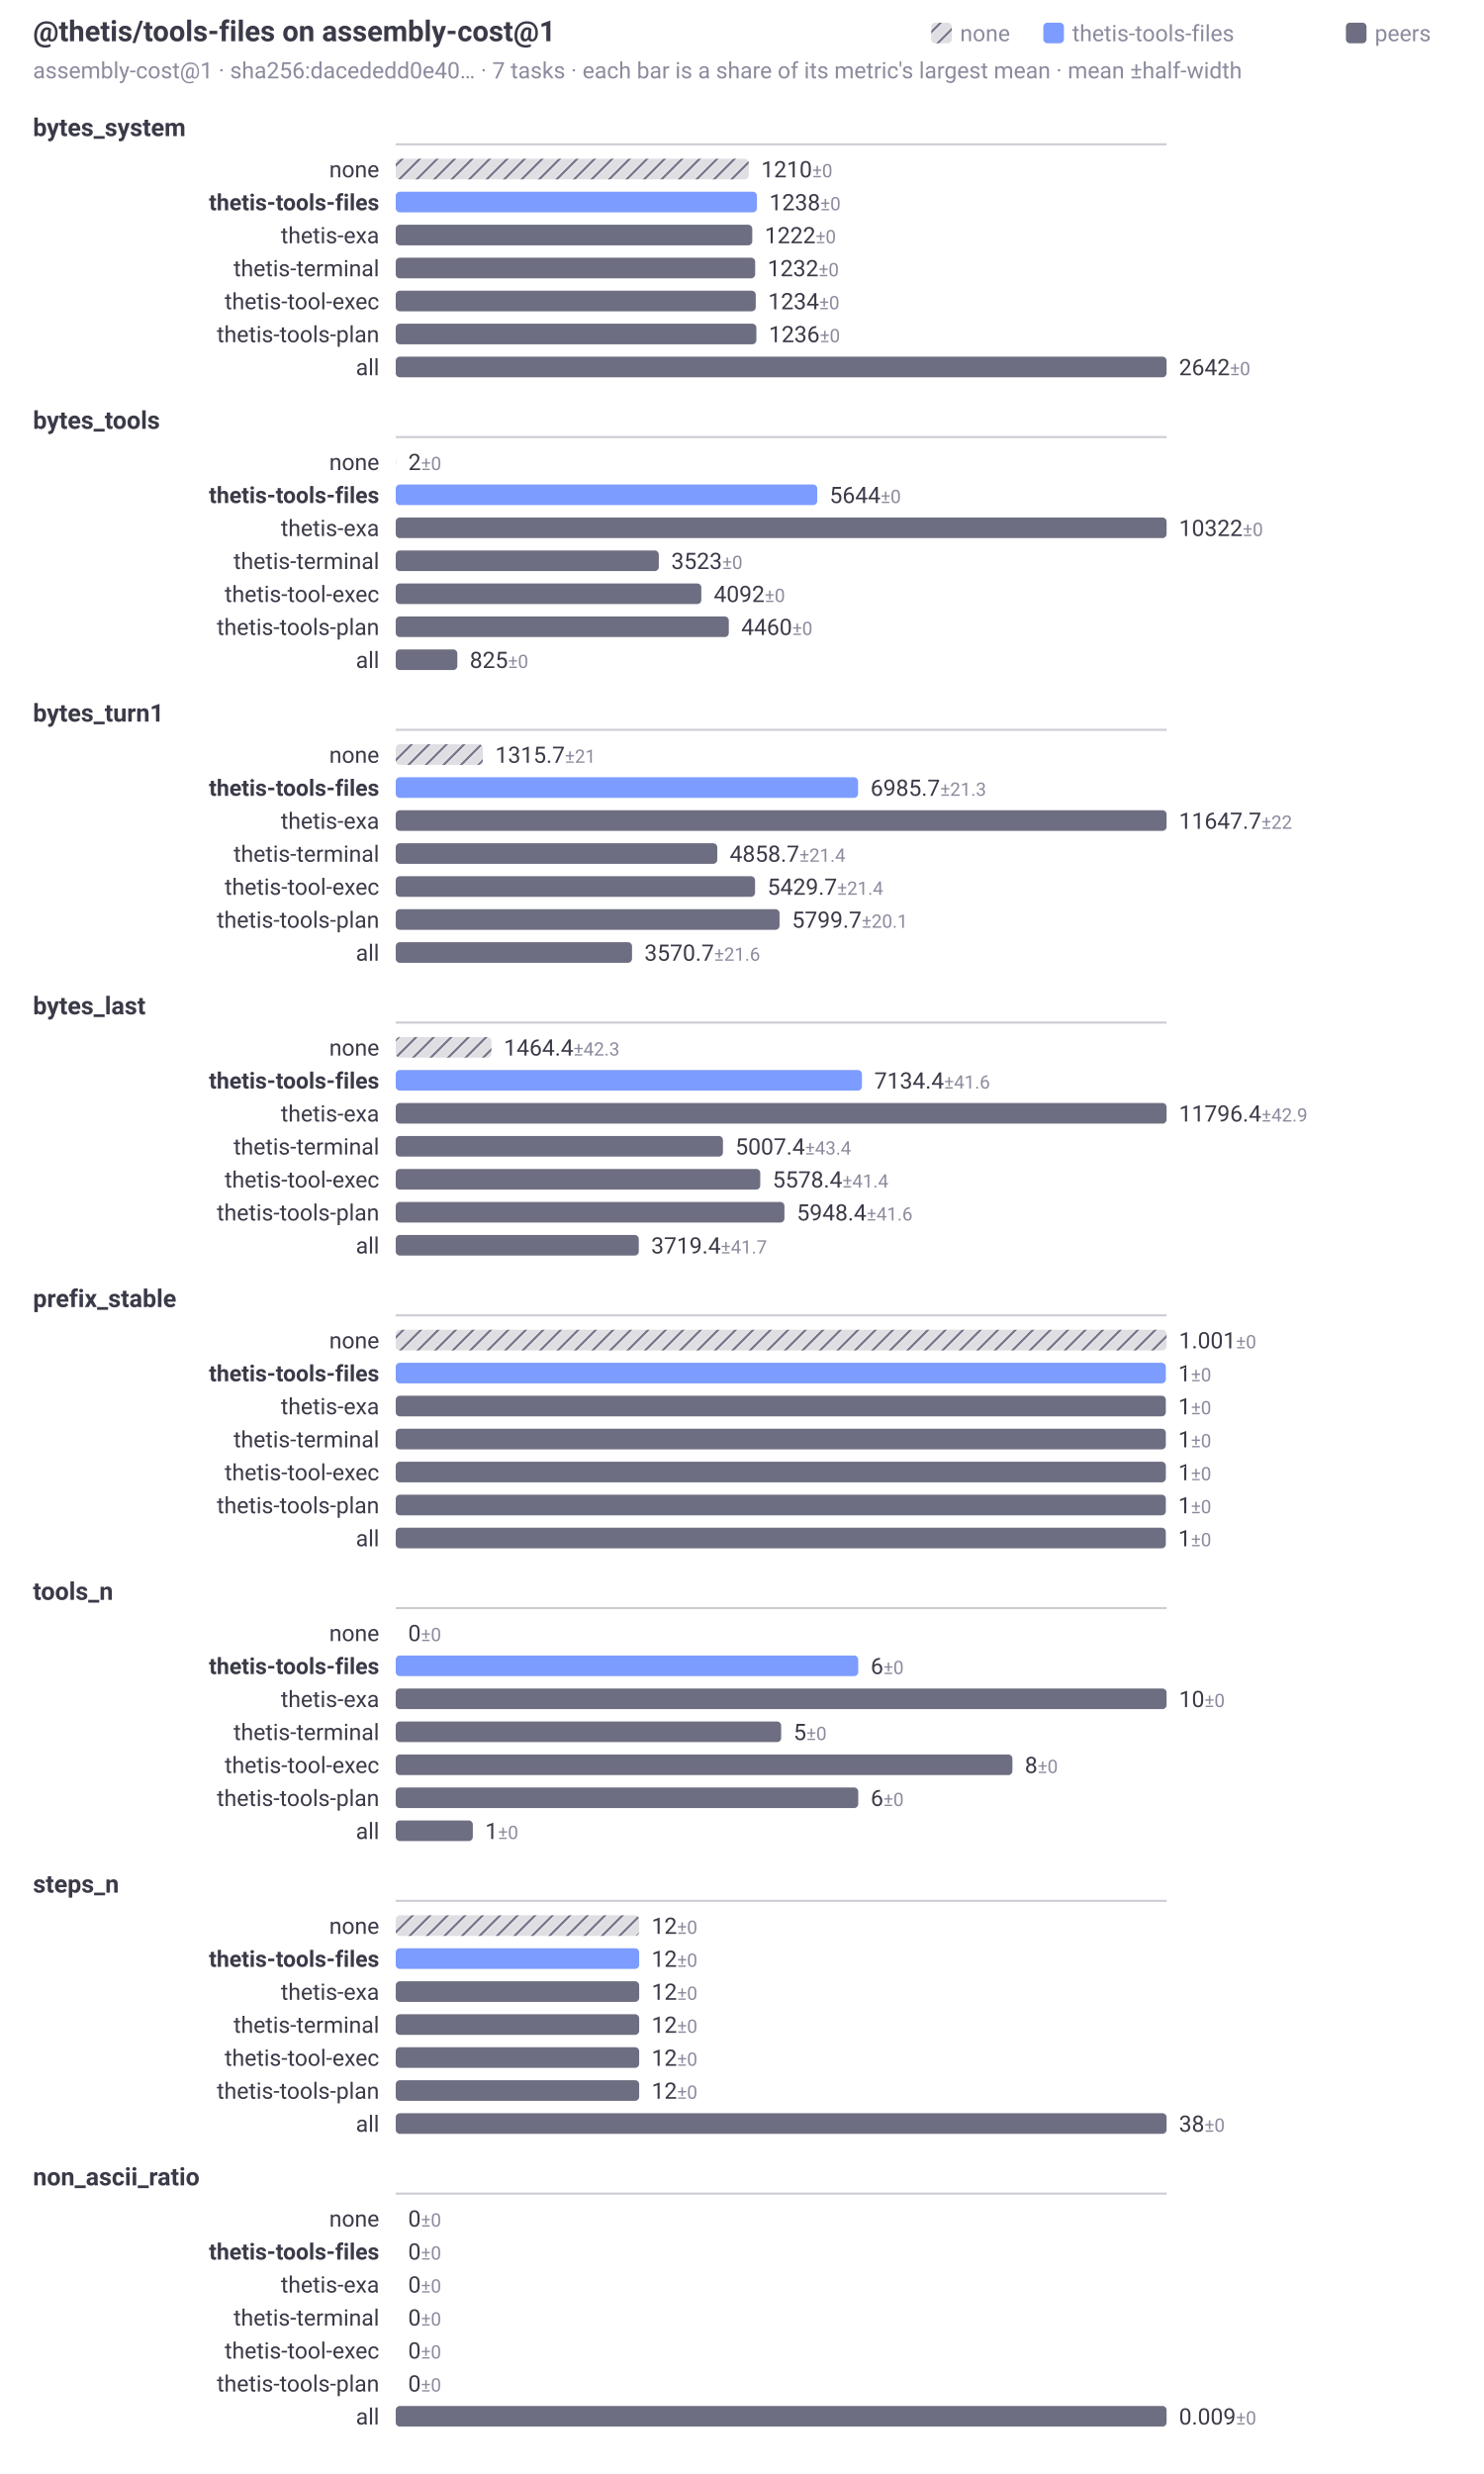
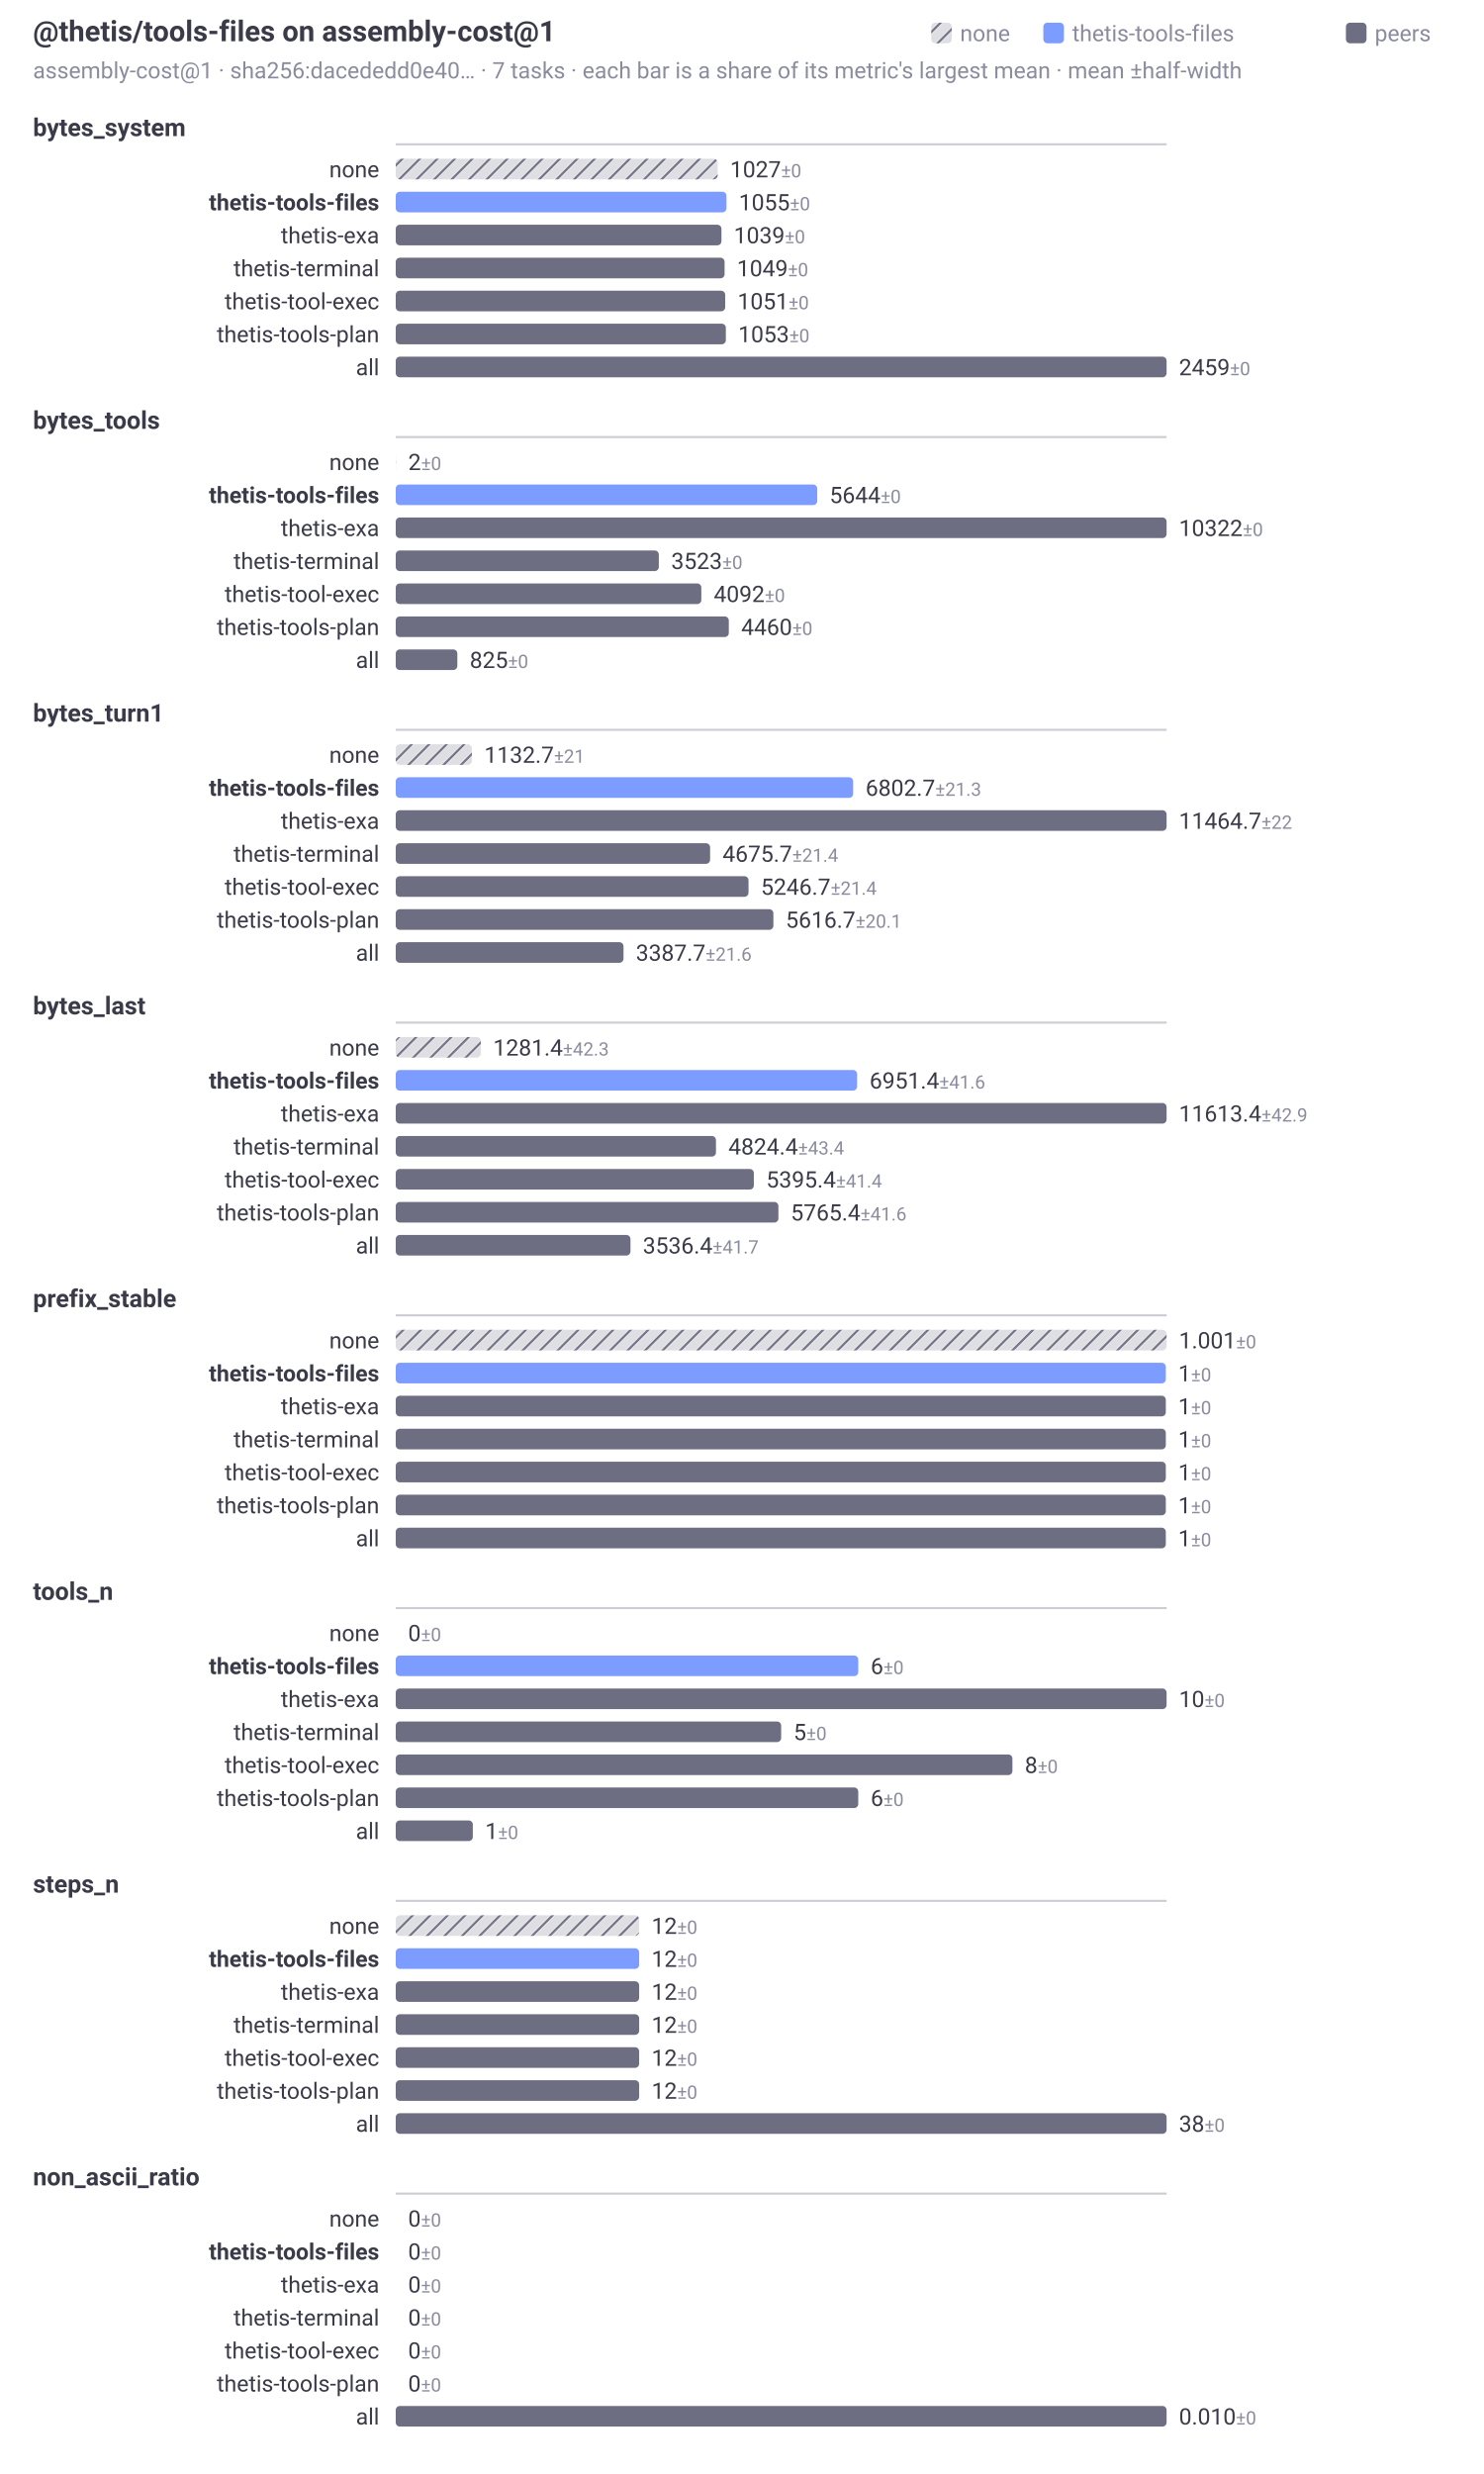
<svg xmlns="http://www.w3.org/2000/svg" width="720" height="1200" viewBox="0 0 720 1200" role="img" aria-labelledby="t d" font-family="system-ui, -apple-system, Segoe UI, Roboto, sans-serif">
  <style>.t{fill:#3a3a48}.f{fill:#8b8b9e}@media (prefers-color-scheme:dark){.t{fill:#d2d2dc}.f{fill:#9a9aae}}</style>
  <defs>
    <pattern id="hatch" width="6" height="6" patternUnits="userSpaceOnUse" patternTransform="rotate(45)">
      <rect width="6" height="6" fill="#6e6e82" fill-opacity="0.22" />
      <line x1="0" y1="0" x2="0" y2="6" stroke="#6e6e82" stroke-width="2" />
    </pattern>
  </defs>
  <text class="t" x="16" y="20" font-size="14" font-weight="600">@thetis/tools-files on assembly-cost@1</text>
  <text class="f" x="16" y="38" font-size="11">assembly-cost@1 · sha256:dacededd0e40… · 7 tasks · each bar is a share of its metric's largest mean · mean ±half-width</text>
  <rect x="653" y="11" width="10" height="10" rx="2" fill="#6e6e82" />
  <text class="f" x="667" y="20" font-size="11">peers</text>
  <rect x="506.2" y="11" width="10" height="10" rx="2" fill="#7c9cff" />
  <text class="f" x="520.2" y="20" font-size="11">thetis-tools-files</text>
  <rect x="451.8" y="11" width="10" height="10" rx="2" fill="url(#hatch)" />
  <text class="f" x="465.8" y="20" font-size="11">none</text>
  <text class="t" x="16" y="66" font-size="12" font-weight="600">bytes_system</text>
  <line x1="192" y1="70" x2="566" y2="70" stroke="#6e6e82" stroke-opacity="0.35" stroke-width="1" />
  <text class="t" x="184" y="86" font-size="11" text-anchor="end">none</text>
-   <rect x="192" y="77" width="171.29" height="10" rx="2" fill="url(#hatch)" />
-   <text class="t" x="369.29" y="86" font-size="11">1210<tspan class="f" font-size="9"> ±0</tspan>
+   <rect x="192" y="77" width="156.2" height="10" rx="2" fill="url(#hatch)" />
+   <text class="t" x="354.2" y="86" font-size="11">1027<tspan class="f" font-size="9"> ±0</tspan>
  </text>
  <text class="t" x="184" y="102" font-size="11" text-anchor="end" font-weight="600">thetis-tools-files</text>
-   <rect x="192" y="93" width="175.25" height="10" rx="2" fill="#7c9cff" />
-   <text class="t" x="373.25" y="102" font-size="11">1238<tspan class="f" font-size="9"> ±0</tspan>
+   <rect x="192" y="93" width="160.46" height="10" rx="2" fill="#7c9cff" />
+   <text class="t" x="358.46" y="102" font-size="11">1055<tspan class="f" font-size="9"> ±0</tspan>
  </text>
  <text class="t" x="184" y="118" font-size="11" text-anchor="end">thetis-exa</text>
-   <rect x="192" y="109" width="172.99" height="10" rx="2" fill="#6e6e82" />
-   <text class="t" x="370.99" y="118" font-size="11">1222<tspan class="f" font-size="9"> ±0</tspan>
+   <rect x="192" y="109" width="158.03" height="10" rx="2" fill="#6e6e82" />
+   <text class="t" x="356.03" y="118" font-size="11">1039<tspan class="f" font-size="9"> ±0</tspan>
  </text>
  <text class="t" x="184" y="134" font-size="11" text-anchor="end">thetis-terminal</text>
-   <rect x="192" y="125" width="174.4" height="10" rx="2" fill="#6e6e82" />
-   <text class="t" x="372.4" y="134" font-size="11">1232<tspan class="f" font-size="9"> ±0</tspan>
+   <rect x="192" y="125" width="159.55" height="10" rx="2" fill="#6e6e82" />
+   <text class="t" x="357.55" y="134" font-size="11">1049<tspan class="f" font-size="9"> ±0</tspan>
  </text>
  <text class="t" x="184" y="150" font-size="11" text-anchor="end">thetis-tool-exec</text>
-   <rect x="192" y="141" width="174.68" height="10" rx="2" fill="#6e6e82" />
-   <text class="t" x="372.68" y="150" font-size="11">1234<tspan class="f" font-size="9"> ±0</tspan>
+   <rect x="192" y="141" width="159.85" height="10" rx="2" fill="#6e6e82" />
+   <text class="t" x="357.85" y="150" font-size="11">1051<tspan class="f" font-size="9"> ±0</tspan>
  </text>
  <text class="t" x="184" y="166" font-size="11" text-anchor="end">thetis-tools-plan</text>
-   <rect x="192" y="157" width="174.97" height="10" rx="2" fill="#6e6e82" />
-   <text class="t" x="372.97" y="166" font-size="11">1236<tspan class="f" font-size="9"> ±0</tspan>
+   <rect x="192" y="157" width="160.16" height="10" rx="2" fill="#6e6e82" />
+   <text class="t" x="358.16" y="166" font-size="11">1053<tspan class="f" font-size="9"> ±0</tspan>
  </text>
  <text class="t" x="184" y="182" font-size="11" text-anchor="end">all</text>
  <rect x="192" y="173" width="374" height="10" rx="2" fill="#6e6e82" />
-   <text class="t" x="572" y="182" font-size="11">2642<tspan class="f" font-size="9"> ±0</tspan>
+   <text class="t" x="572" y="182" font-size="11">2459<tspan class="f" font-size="9"> ±0</tspan>
  </text>
  <text class="t" x="16" y="208" font-size="12" font-weight="600">bytes_tools</text>
  <line x1="192" y1="212" x2="566" y2="212" stroke="#6e6e82" stroke-opacity="0.35" stroke-width="1" />
  <text class="t" x="184" y="228" font-size="11" text-anchor="end">none</text>
  <rect x="192" y="219" width="0.07" height="10" rx="2" fill="url(#hatch)" />
  <text class="t" x="198.07" y="228" font-size="11">2<tspan class="f" font-size="9"> ±0</tspan>
  </text>
  <text class="t" x="184" y="244" font-size="11" text-anchor="end" font-weight="600">thetis-tools-files</text>
  <rect x="192" y="235" width="204.5" height="10" rx="2" fill="#7c9cff" />
  <text class="t" x="402.5" y="244" font-size="11">5644<tspan class="f" font-size="9"> ±0</tspan>
  </text>
  <text class="t" x="184" y="260" font-size="11" text-anchor="end">thetis-exa</text>
  <rect x="192" y="251" width="374" height="10" rx="2" fill="#6e6e82" />
  <text class="t" x="572" y="260" font-size="11">10322<tspan class="f" font-size="9"> ±0</tspan>
  </text>
  <text class="t" x="184" y="276" font-size="11" text-anchor="end">thetis-terminal</text>
  <rect x="192" y="267" width="127.65" height="10" rx="2" fill="#6e6e82" />
  <text class="t" x="325.65" y="276" font-size="11">3523<tspan class="f" font-size="9"> ±0</tspan>
  </text>
  <text class="t" x="184" y="292" font-size="11" text-anchor="end">thetis-tool-exec</text>
  <rect x="192" y="283" width="148.27" height="10" rx="2" fill="#6e6e82" />
  <text class="t" x="346.27" y="292" font-size="11">4092<tspan class="f" font-size="9"> ±0</tspan>
  </text>
  <text class="t" x="184" y="308" font-size="11" text-anchor="end">thetis-tools-plan</text>
  <rect x="192" y="299" width="161.6" height="10" rx="2" fill="#6e6e82" />
  <text class="t" x="359.6" y="308" font-size="11">4460<tspan class="f" font-size="9"> ±0</tspan>
  </text>
  <text class="t" x="184" y="324" font-size="11" text-anchor="end">all</text>
  <rect x="192" y="315" width="29.89" height="10" rx="2" fill="#6e6e82" />
  <text class="t" x="227.89" y="324" font-size="11">825<tspan class="f" font-size="9"> ±0</tspan>
  </text>
  <text class="t" x="16" y="350" font-size="12" font-weight="600">bytes_turn1</text>
  <line x1="192" y1="354" x2="566" y2="354" stroke="#6e6e82" stroke-opacity="0.35" stroke-width="1" />
  <text class="t" x="184" y="370" font-size="11" text-anchor="end">none</text>
-   <rect x="192" y="361" width="42.25" height="10" rx="2" fill="url(#hatch)" />
-   <text class="t" x="240.25" y="370" font-size="11">1315.7<tspan class="f" font-size="9"> ±21</tspan>
+   <rect x="192" y="361" width="36.95" height="10" rx="2" fill="url(#hatch)" />
+   <text class="t" x="234.95" y="370" font-size="11">1132.7<tspan class="f" font-size="9"> ±21</tspan>
  </text>
  <text class="t" x="184" y="386" font-size="11" text-anchor="end" font-weight="600">thetis-tools-files</text>
-   <rect x="192" y="377" width="224.31" height="10" rx="2" fill="#7c9cff" />
-   <text class="t" x="422.31" y="386" font-size="11">6985.7<tspan class="f" font-size="9"> ±21.3</tspan>
+   <rect x="192" y="377" width="221.92" height="10" rx="2" fill="#7c9cff" />
+   <text class="t" x="419.92" y="386" font-size="11">6802.7<tspan class="f" font-size="9"> ±21.3</tspan>
  </text>
  <text class="t" x="184" y="402" font-size="11" text-anchor="end">thetis-exa</text>
  <rect x="192" y="393" width="374" height="10" rx="2" fill="#6e6e82" />
-   <text class="t" x="572" y="402" font-size="11">11647.7<tspan class="f" font-size="9"> ±22</tspan>
+   <text class="t" x="572" y="402" font-size="11">11464.7<tspan class="f" font-size="9"> ±22</tspan>
  </text>
  <text class="t" x="184" y="418" font-size="11" text-anchor="end">thetis-terminal</text>
-   <rect x="192" y="409" width="156.01" height="10" rx="2" fill="#6e6e82" />
-   <text class="t" x="354.01" y="418" font-size="11">4858.7<tspan class="f" font-size="9"> ±21.4</tspan>
+   <rect x="192" y="409" width="152.53" height="10" rx="2" fill="#6e6e82" />
+   <text class="t" x="350.53" y="418" font-size="11">4675.7<tspan class="f" font-size="9"> ±21.4</tspan>
  </text>
  <text class="t" x="184" y="434" font-size="11" text-anchor="end">thetis-tool-exec</text>
-   <rect x="192" y="425" width="174.34" height="10" rx="2" fill="#6e6e82" />
-   <text class="t" x="372.34" y="434" font-size="11">5429.7<tspan class="f" font-size="9"> ±21.4</tspan>
+   <rect x="192" y="425" width="171.16" height="10" rx="2" fill="#6e6e82" />
+   <text class="t" x="369.16" y="434" font-size="11">5246.7<tspan class="f" font-size="9"> ±21.4</tspan>
  </text>
  <text class="t" x="184" y="450" font-size="11" text-anchor="end">thetis-tools-plan</text>
-   <rect x="192" y="441" width="186.22" height="10" rx="2" fill="#6e6e82" />
-   <text class="t" x="384.22" y="450" font-size="11">5799.7<tspan class="f" font-size="9"> ±20.1</tspan>
+   <rect x="192" y="441" width="183.23" height="10" rx="2" fill="#6e6e82" />
+   <text class="t" x="381.23" y="450" font-size="11">5616.7<tspan class="f" font-size="9"> ±20.1</tspan>
  </text>
  <text class="t" x="184" y="466" font-size="11" text-anchor="end">all</text>
-   <rect x="192" y="457" width="114.65" height="10" rx="2" fill="#6e6e82" />
-   <text class="t" x="312.65" y="466" font-size="11">3570.7<tspan class="f" font-size="9"> ±21.6</tspan>
+   <rect x="192" y="457" width="110.51" height="10" rx="2" fill="#6e6e82" />
+   <text class="t" x="308.51" y="466" font-size="11">3387.7<tspan class="f" font-size="9"> ±21.6</tspan>
  </text>
  <text class="t" x="16" y="492" font-size="12" font-weight="600">bytes_last</text>
  <line x1="192" y1="496" x2="566" y2="496" stroke="#6e6e82" stroke-opacity="0.35" stroke-width="1" />
  <text class="t" x="184" y="512" font-size="11" text-anchor="end">none</text>
-   <rect x="192" y="503" width="46.43" height="10" rx="2" fill="url(#hatch)" />
-   <text class="t" x="244.43" y="512" font-size="11">1464.4<tspan class="f" font-size="9"> ±42.3</tspan>
+   <rect x="192" y="503" width="41.27" height="10" rx="2" fill="url(#hatch)" />
+   <text class="t" x="239.27" y="512" font-size="11">1281.4<tspan class="f" font-size="9"> ±42.3</tspan>
  </text>
  <text class="t" x="184" y="528" font-size="11" text-anchor="end" font-weight="600">thetis-tools-files</text>
-   <rect x="192" y="519" width="226.19" height="10" rx="2" fill="#7c9cff" />
-   <text class="t" x="424.19" y="528" font-size="11">7134.4<tspan class="f" font-size="9"> ±41.6</tspan>
+   <rect x="192" y="519" width="223.86" height="10" rx="2" fill="#7c9cff" />
+   <text class="t" x="421.86" y="528" font-size="11">6951.4<tspan class="f" font-size="9"> ±41.6</tspan>
  </text>
  <text class="t" x="184" y="544" font-size="11" text-anchor="end">thetis-exa</text>
  <rect x="192" y="535" width="374" height="10" rx="2" fill="#6e6e82" />
-   <text class="t" x="572" y="544" font-size="11">11796.4<tspan class="f" font-size="9"> ±42.9</tspan>
+   <text class="t" x="572" y="544" font-size="11">11613.4<tspan class="f" font-size="9"> ±42.9</tspan>
  </text>
  <text class="t" x="184" y="560" font-size="11" text-anchor="end">thetis-terminal</text>
-   <rect x="192" y="551" width="158.76" height="10" rx="2" fill="#6e6e82" />
-   <text class="t" x="356.76" y="560" font-size="11">5007.4<tspan class="f" font-size="9"> ±43.4</tspan>
+   <rect x="192" y="551" width="155.37" height="10" rx="2" fill="#6e6e82" />
+   <text class="t" x="353.37" y="560" font-size="11">4824.4<tspan class="f" font-size="9"> ±43.4</tspan>
  </text>
  <text class="t" x="184" y="576" font-size="11" text-anchor="end">thetis-tool-exec</text>
-   <rect x="192" y="567" width="176.86" height="10" rx="2" fill="#6e6e82" />
-   <text class="t" x="374.86" y="576" font-size="11">5578.4<tspan class="f" font-size="9"> ±41.4</tspan>
+   <rect x="192" y="567" width="173.75" height="10" rx="2" fill="#6e6e82" />
+   <text class="t" x="371.75" y="576" font-size="11">5395.4<tspan class="f" font-size="9"> ±41.4</tspan>
  </text>
  <text class="t" x="184" y="592" font-size="11" text-anchor="end">thetis-tools-plan</text>
-   <rect x="192" y="583" width="188.59" height="10" rx="2" fill="#6e6e82" />
-   <text class="t" x="386.59" y="592" font-size="11">5948.4<tspan class="f" font-size="9"> ±41.6</tspan>
+   <rect x="192" y="583" width="185.67" height="10" rx="2" fill="#6e6e82" />
+   <text class="t" x="383.67" y="592" font-size="11">5765.4<tspan class="f" font-size="9"> ±41.6</tspan>
  </text>
  <text class="t" x="184" y="608" font-size="11" text-anchor="end">all</text>
-   <rect x="192" y="599" width="117.92" height="10" rx="2" fill="#6e6e82" />
-   <text class="t" x="315.92" y="608" font-size="11">3719.4<tspan class="f" font-size="9"> ±41.7</tspan>
+   <rect x="192" y="599" width="113.89" height="10" rx="2" fill="#6e6e82" />
+   <text class="t" x="311.89" y="608" font-size="11">3536.4<tspan class="f" font-size="9"> ±41.7</tspan>
  </text>
  <text class="t" x="16" y="634" font-size="12" font-weight="600">prefix_stable</text>
  <line x1="192" y1="638" x2="566" y2="638" stroke="#6e6e82" stroke-opacity="0.35" stroke-width="1" />
  <text class="t" x="184" y="654" font-size="11" text-anchor="end">none</text>
  <rect x="192" y="645" width="374" height="10" rx="2" fill="url(#hatch)" />
  <text class="t" x="572" y="654" font-size="11">1.001<tspan class="f" font-size="9"> ±0</tspan>
  </text>
  <text class="t" x="184" y="670" font-size="11" text-anchor="end" font-weight="600">thetis-tools-files</text>
  <rect x="192" y="661" width="373.63" height="10" rx="2" fill="#7c9cff" />
  <text class="t" x="571.63" y="670" font-size="11">1<tspan class="f" font-size="9"> ±0</tspan>
  </text>
  <text class="t" x="184" y="686" font-size="11" text-anchor="end">thetis-exa</text>
  <rect x="192" y="677" width="373.63" height="10" rx="2" fill="#6e6e82" />
  <text class="t" x="571.63" y="686" font-size="11">1<tspan class="f" font-size="9"> ±0</tspan>
  </text>
  <text class="t" x="184" y="702" font-size="11" text-anchor="end">thetis-terminal</text>
  <rect x="192" y="693" width="373.63" height="10" rx="2" fill="#6e6e82" />
  <text class="t" x="571.63" y="702" font-size="11">1<tspan class="f" font-size="9"> ±0</tspan>
  </text>
  <text class="t" x="184" y="718" font-size="11" text-anchor="end">thetis-tool-exec</text>
  <rect x="192" y="709" width="373.63" height="10" rx="2" fill="#6e6e82" />
  <text class="t" x="571.63" y="718" font-size="11">1<tspan class="f" font-size="9"> ±0</tspan>
  </text>
  <text class="t" x="184" y="734" font-size="11" text-anchor="end">thetis-tools-plan</text>
  <rect x="192" y="725" width="373.63" height="10" rx="2" fill="#6e6e82" />
  <text class="t" x="571.63" y="734" font-size="11">1<tspan class="f" font-size="9"> ±0</tspan>
  </text>
  <text class="t" x="184" y="750" font-size="11" text-anchor="end">all</text>
  <rect x="192" y="741" width="373.63" height="10" rx="2" fill="#6e6e82" />
  <text class="t" x="571.63" y="750" font-size="11">1<tspan class="f" font-size="9"> ±0</tspan>
  </text>
  <text class="t" x="16" y="776" font-size="12" font-weight="600">tools_n</text>
  <line x1="192" y1="780" x2="566" y2="780" stroke="#6e6e82" stroke-opacity="0.35" stroke-width="1" />
  <text class="t" x="184" y="796" font-size="11" text-anchor="end">none</text>
  <rect x="192" y="787" width="0" height="10" rx="2" fill="url(#hatch)" />
  <text class="t" x="198" y="796" font-size="11">0<tspan class="f" font-size="9"> ±0</tspan>
  </text>
  <text class="t" x="184" y="812" font-size="11" text-anchor="end" font-weight="600">thetis-tools-files</text>
  <rect x="192" y="803" width="224.4" height="10" rx="2" fill="#7c9cff" />
  <text class="t" x="422.4" y="812" font-size="11">6<tspan class="f" font-size="9"> ±0</tspan>
  </text>
  <text class="t" x="184" y="828" font-size="11" text-anchor="end">thetis-exa</text>
  <rect x="192" y="819" width="374" height="10" rx="2" fill="#6e6e82" />
  <text class="t" x="572" y="828" font-size="11">10<tspan class="f" font-size="9"> ±0</tspan>
  </text>
  <text class="t" x="184" y="844" font-size="11" text-anchor="end">thetis-terminal</text>
  <rect x="192" y="835" width="187" height="10" rx="2" fill="#6e6e82" />
  <text class="t" x="385" y="844" font-size="11">5<tspan class="f" font-size="9"> ±0</tspan>
  </text>
  <text class="t" x="184" y="860" font-size="11" text-anchor="end">thetis-tool-exec</text>
  <rect x="192" y="851" width="299.2" height="10" rx="2" fill="#6e6e82" />
  <text class="t" x="497.2" y="860" font-size="11">8<tspan class="f" font-size="9"> ±0</tspan>
  </text>
  <text class="t" x="184" y="876" font-size="11" text-anchor="end">thetis-tools-plan</text>
  <rect x="192" y="867" width="224.4" height="10" rx="2" fill="#6e6e82" />
  <text class="t" x="422.4" y="876" font-size="11">6<tspan class="f" font-size="9"> ±0</tspan>
  </text>
  <text class="t" x="184" y="892" font-size="11" text-anchor="end">all</text>
  <rect x="192" y="883" width="37.4" height="10" rx="2" fill="#6e6e82" />
  <text class="t" x="235.4" y="892" font-size="11">1<tspan class="f" font-size="9"> ±0</tspan>
  </text>
  <text class="t" x="16" y="918" font-size="12" font-weight="600">steps_n</text>
  <line x1="192" y1="922" x2="566" y2="922" stroke="#6e6e82" stroke-opacity="0.35" stroke-width="1" />
  <text class="t" x="184" y="938" font-size="11" text-anchor="end">none</text>
  <rect x="192" y="929" width="118.11" height="10" rx="2" fill="url(#hatch)" />
  <text class="t" x="316.11" y="938" font-size="11">12<tspan class="f" font-size="9"> ±0</tspan>
  </text>
  <text class="t" x="184" y="954" font-size="11" text-anchor="end" font-weight="600">thetis-tools-files</text>
  <rect x="192" y="945" width="118.11" height="10" rx="2" fill="#7c9cff" />
  <text class="t" x="316.11" y="954" font-size="11">12<tspan class="f" font-size="9"> ±0</tspan>
  </text>
  <text class="t" x="184" y="970" font-size="11" text-anchor="end">thetis-exa</text>
  <rect x="192" y="961" width="118.11" height="10" rx="2" fill="#6e6e82" />
  <text class="t" x="316.11" y="970" font-size="11">12<tspan class="f" font-size="9"> ±0</tspan>
  </text>
  <text class="t" x="184" y="986" font-size="11" text-anchor="end">thetis-terminal</text>
  <rect x="192" y="977" width="118.11" height="10" rx="2" fill="#6e6e82" />
  <text class="t" x="316.11" y="986" font-size="11">12<tspan class="f" font-size="9"> ±0</tspan>
  </text>
  <text class="t" x="184" y="1002" font-size="11" text-anchor="end">thetis-tool-exec</text>
  <rect x="192" y="993" width="118.11" height="10" rx="2" fill="#6e6e82" />
  <text class="t" x="316.11" y="1002" font-size="11">12<tspan class="f" font-size="9"> ±0</tspan>
  </text>
  <text class="t" x="184" y="1018" font-size="11" text-anchor="end">thetis-tools-plan</text>
  <rect x="192" y="1009" width="118.11" height="10" rx="2" fill="#6e6e82" />
  <text class="t" x="316.11" y="1018" font-size="11">12<tspan class="f" font-size="9"> ±0</tspan>
  </text>
  <text class="t" x="184" y="1034" font-size="11" text-anchor="end">all</text>
  <rect x="192" y="1025" width="374" height="10" rx="2" fill="#6e6e82" />
  <text class="t" x="572" y="1034" font-size="11">38<tspan class="f" font-size="9"> ±0</tspan>
  </text>
  <text class="t" x="16" y="1060" font-size="12" font-weight="600">non_ascii_ratio</text>
  <line x1="192" y1="1064" x2="566" y2="1064" stroke="#6e6e82" stroke-opacity="0.35" stroke-width="1" />
  <text class="t" x="184" y="1080" font-size="11" text-anchor="end">none</text>
  <rect x="192" y="1071" width="0" height="10" rx="2" fill="url(#hatch)" />
  <text class="t" x="198" y="1080" font-size="11">0<tspan class="f" font-size="9"> ±0</tspan>
  </text>
  <text class="t" x="184" y="1096" font-size="11" text-anchor="end" font-weight="600">thetis-tools-files</text>
  <rect x="192" y="1087" width="0" height="10" rx="2" fill="#7c9cff" />
  <text class="t" x="198" y="1096" font-size="11">0<tspan class="f" font-size="9"> ±0</tspan>
  </text>
  <text class="t" x="184" y="1112" font-size="11" text-anchor="end">thetis-exa</text>
  <rect x="192" y="1103" width="0" height="10" rx="2" fill="#6e6e82" />
  <text class="t" x="198" y="1112" font-size="11">0<tspan class="f" font-size="9"> ±0</tspan>
  </text>
  <text class="t" x="184" y="1128" font-size="11" text-anchor="end">thetis-terminal</text>
  <rect x="192" y="1119" width="0" height="10" rx="2" fill="#6e6e82" />
  <text class="t" x="198" y="1128" font-size="11">0<tspan class="f" font-size="9"> ±0</tspan>
  </text>
  <text class="t" x="184" y="1144" font-size="11" text-anchor="end">thetis-tool-exec</text>
  <rect x="192" y="1135" width="0" height="10" rx="2" fill="#6e6e82" />
  <text class="t" x="198" y="1144" font-size="11">0<tspan class="f" font-size="9"> ±0</tspan>
  </text>
  <text class="t" x="184" y="1160" font-size="11" text-anchor="end">thetis-tools-plan</text>
  <rect x="192" y="1151" width="0" height="10" rx="2" fill="#6e6e82" />
  <text class="t" x="198" y="1160" font-size="11">0<tspan class="f" font-size="9"> ±0</tspan>
  </text>
  <text class="t" x="184" y="1176" font-size="11" text-anchor="end">all</text>
  <rect x="192" y="1167" width="374" height="10" rx="2" fill="#6e6e82" />
-   <text class="t" x="572" y="1176" font-size="11">0.009<tspan class="f" font-size="9"> ±0</tspan>
+   <text class="t" x="572" y="1176" font-size="11">0.010<tspan class="f" font-size="9"> ±0</tspan>
  </text>
</svg>
